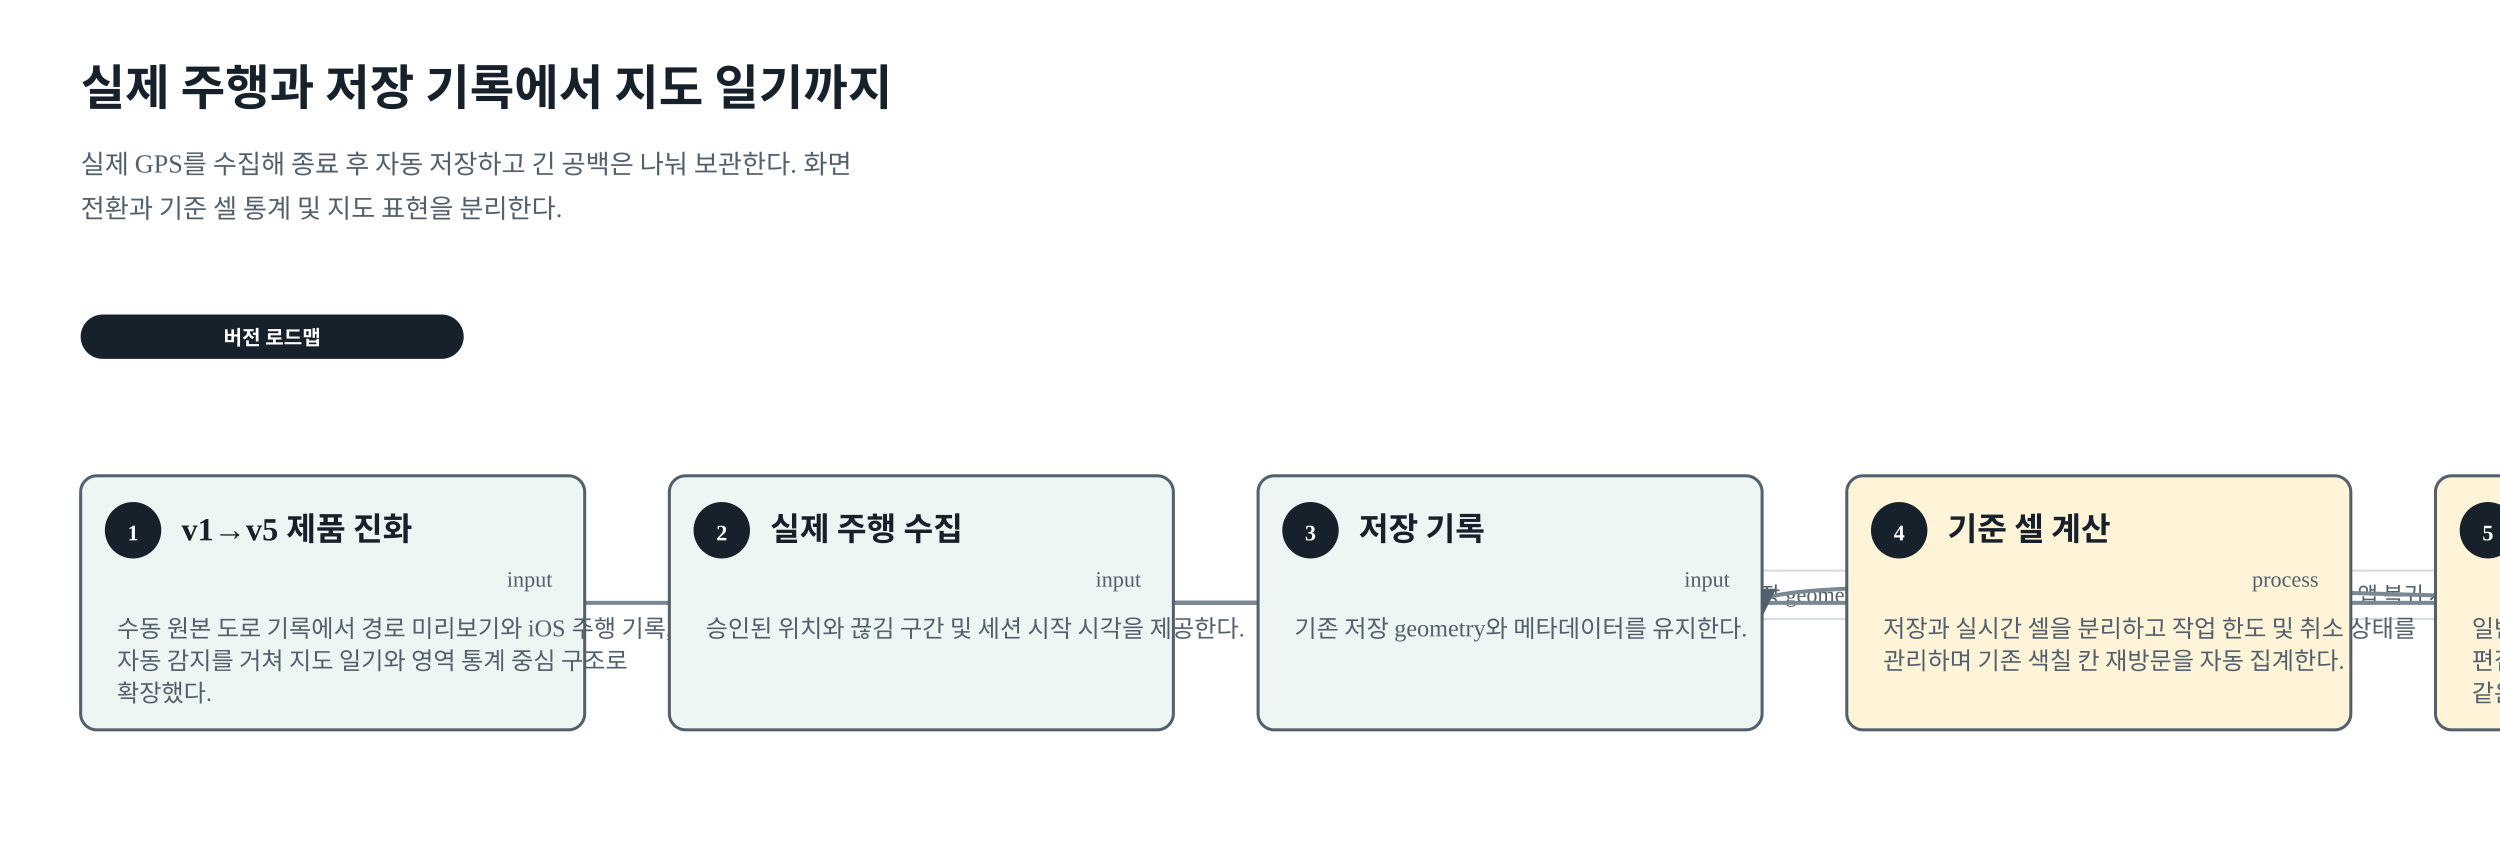
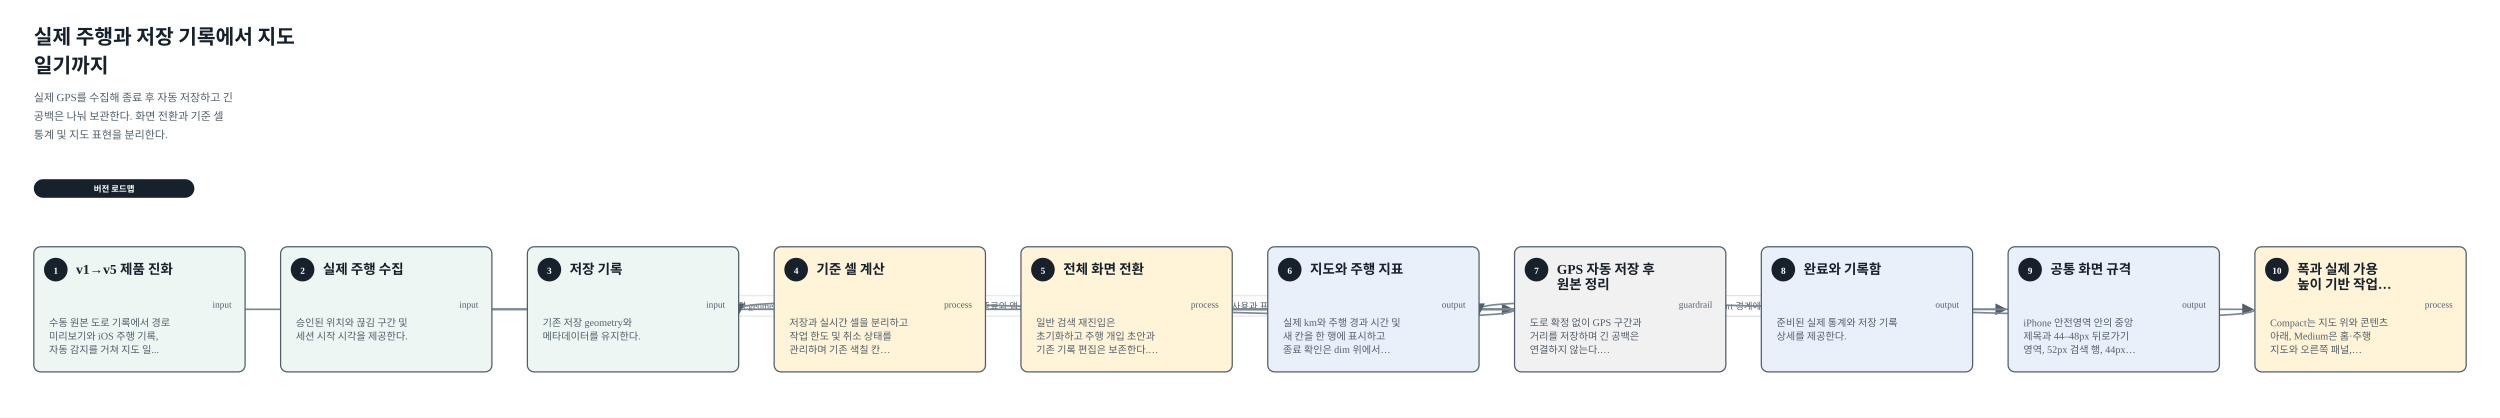
- <svg xmlns="http://www.w3.org/2000/svg" viewBox="0 0 1240 420" role="img" aria-labelledby="system-map-title system-map-desc">
+ <svg xmlns="http://www.w3.org/2000/svg" viewBox="0 0 2958 494" role="img" aria-labelledby="system-map-title system-map-desc">
  <defs>
    <marker id="system-map-arrow" viewBox="0 0 10 10" refX="5" refY="5" markerWidth="7" markerHeight="7" orient="auto-start-reverse">
      <path d="M 0 0 L 10 5 L 0 10 z" fill="#52606d" />
    </marker>
  </defs>
-   <rect width="1240" height="420" fill="#ffffff" />
+   <rect width="2958" height="494" fill="#ffffff" />
  <text fill="#17212b" font-size="24" font-weight="700">
-     <tspan x="40" y="52">실제 주행과 저장 기록에서 지도 일기까지</tspan>
+     <tspan x="40" y="52">실제 주행과 저장 기록에서 지도</tspan>
+     <tspan x="40" y="86">일기까지</tspan>
  </text>
  <text fill="#52606d" font-size="13">
-     <tspan x="40" y="86">실제 GPS를 수집해 종료 후 자동 저장하고 긴 공백은 나눠 보관한다. 화면</tspan>
-     <tspan x="40" y="108">전환과 기준 셀 통계 및 지도 표현을 분리한다.</tspan>
+     <tspan x="40" y="120">실제 GPS를 수집해 종료 후 자동 저장하고 긴</tspan>
+     <tspan x="40" y="142">공백은 나눠 보관한다. 화면 전환과 기준 셀</tspan>
+     <tspan x="40" y="164">통계 및 지도 표현을 분리한다.</tspan>
  </text>
-   <rect x="40" y="156" width="190" height="22" rx="11" fill="#17212b" />
-   <text x="135" y="171" text-anchor="middle" fill="#ffffff" font-size="10" font-weight="700">버전 로드맵</text>
+   <rect x="40" y="212" width="190" height="22" rx="11" fill="#17212b" />
+   <text x="135" y="227" text-anchor="middle" fill="#ffffff" font-size="10" font-weight="700">버전 로드맵</text>
  <g data-flow="flow-00">
-     <path d="M 290 299 L 1200 299" fill="none" stroke="#7b8794" stroke-width="2" marker-end="url(#system-map-arrow)" />
-     <rect x="654" y="283" width="190" height="24" rx="4" fill="#ffffff" stroke="#d6dce2" />
-     <text x="749" y="299" text-anchor="middle" fill="#52606d" font-size="11">자동 주행 중심 지도 일기로 확장</text>
+     <path d="M 290 366 L 1200 366" fill="none" stroke="#7b8794" stroke-width="2" marker-end="url(#system-map-arrow)" />
+     <rect x="671" y="350" width="156" height="24" rx="4" fill="#ffffff" stroke="#d6dce2" />
+     <text x="749" y="366" text-anchor="middle" fill="#52606d" font-size="11">자동 주행 중심 지도...</text>
  </g>
  <g data-flow="flow-01">
-     <path d="M 582 299 L 908 299" fill="none" stroke="#7b8794" stroke-width="2" marker-end="url(#system-map-arrow)" />
-     <rect x="682" y="283" width="134" height="24" rx="4" fill="#ffffff" stroke="#d6dce2" />
-     <text x="749" y="299" text-anchor="middle" fill="#52606d" font-size="11">승인된 위치와 끊김</text>
+     <path d="M 582 366 L 908 366" fill="none" stroke="#7b8794" stroke-width="2" marker-end="url(#system-map-arrow)" />
+     <rect x="683" y="350" width="132" height="24" rx="4" fill="#ffffff" stroke="#d6dce2" />
+     <text x="749" y="366" text-anchor="middle" fill="#52606d" font-size="11">승인된 위치와 끊김</text>
  </g>
  <g data-flow="flow-02">
-     <path d="M 874 299 L 908 299" fill="none" stroke="#7b8794" stroke-width="2" marker-end="url(#system-map-arrow)" />
-     <rect x="822.5" y="283" width="145" height="24" rx="4" fill="#ffffff" stroke="#d6dce2" />
-     <text x="895" y="299" text-anchor="middle" fill="#52606d" font-size="11">저장 geometry</text>
+     <path d="M 874 366 L 908 366" fill="none" stroke="#7b8794" stroke-width="2" marker-end="url(#system-map-arrow)" />
+     <rect x="844" y="350" width="102" height="24" rx="4" fill="#ffffff" stroke="#d6dce2" />
+     <text x="895" y="366" text-anchor="middle" fill="#52606d" font-size="11">저장 geometry</text>
  </g>
  <g data-flow="flow-03">
-     <path d="M 1166 299 L 1492 299" fill="none" stroke="#7b8794" stroke-width="2" marker-end="url(#system-map-arrow)" />
-     <rect x="1260.5" y="283" width="145" height="24" rx="4" fill="#ffffff" stroke="#d6dce2" />
-     <text x="1333" y="299" text-anchor="middle" fill="#52606d" font-size="11">기준 셀과 준비 상태</text>
+     <path d="M 1166 366 L 1492 366" fill="none" stroke="#7b8794" stroke-width="2" marker-end="url(#system-map-arrow)" />
+     <rect x="1264" y="350" width="138" height="24" rx="4" fill="#ffffff" stroke="#d6dce2" />
+     <text x="1333" y="366" text-anchor="middle" fill="#52606d" font-size="11">기준 셀과 준비 상태</text>
  </g>
  <g data-flow="flow-04">
-     <path d="M 1458 299 L 1492 299" fill="none" stroke="#7b8794" stroke-width="2" marker-end="url(#system-map-arrow)" />
-     <rect x="1395.5" y="283" width="167" height="24" rx="4" fill="#ffffff" stroke="#d6dce2" />
-     <text x="1479" y="299" text-anchor="middle" fill="#52606d" font-size="11">지도 재사용과 표시 정책</text>
+     <path d="M 1458 366 L 1492 366" fill="none" stroke="#7b8794" stroke-width="2" marker-end="url(#system-map-arrow)" />
+     <rect x="1398" y="350" width="162" height="24" rx="4" fill="#ffffff" stroke="#d6dce2" />
+     <text x="1479" y="366" text-anchor="middle" fill="#52606d" font-size="11">지도 재사용과 표시 정책</text>
  </g>
  <g data-flow="flow-05">
-     <path d="M 582 299 L 1784 299" fill="none" stroke="#7b8794" stroke-width="2" marker-end="url(#system-map-arrow)" />
-     <rect x="1092" y="283" width="190" height="24" rx="4" fill="#ffffff" stroke="#d6dce2" />
-     <text x="1187" y="299" text-anchor="middle" fill="#52606d" font-size="11">주행 종료와 앱 복귀 시 자동 저장</text>
+     <path d="M 582 366 L 1784 366" fill="none" stroke="#7b8794" stroke-width="2" marker-end="url(#system-map-arrow)" />
+     <rect x="1109" y="350" width="156" height="24" rx="4" fill="#ffffff" stroke="#d6dce2" />
+     <text x="1187" y="366" text-anchor="middle" fill="#52606d" font-size="11">주행 종료와 앱 복귀...</text>
  </g>
  <g data-flow="flow-06">
-     <path d="M 1792 299 C 1792 327, 874 271, 874 299" fill="none" stroke="#7b8794" stroke-width="2" marker-end="url(#system-map-arrow)" />
-     <rect x="1260.5" y="285" width="145" height="24" rx="4" fill="#ffffff" stroke="#d6dce2" />
-     <text x="1333" y="301" text-anchor="middle" fill="#52606d" font-size="11">중복 없는 영구 기록</text>
+     <path d="M 1792 366 C 1792 394, 874 338, 874 366" fill="none" stroke="#7b8794" stroke-width="2" marker-end="url(#system-map-arrow)" />
+     <rect x="1264" y="352" width="138" height="24" rx="4" fill="#ffffff" stroke="#d6dce2" />
+     <text x="1333" y="368" text-anchor="middle" fill="#52606d" font-size="11">중복 없는 영구 기록</text>
  </g>
  <g data-flow="flow-07">
-     <path d="M 2042 299 L 2076 299" fill="none" stroke="#7b8794" stroke-width="2" marker-end="url(#system-map-arrow)" />
-     <rect x="1979.5" y="283" width="167" height="24" rx="4" fill="#ffffff" stroke="#d6dce2" />
-     <text x="2063" y="299" text-anchor="middle" fill="#52606d" font-size="11">정리 결과와 저장 영수증</text>
+     <path d="M 2042 366 L 2076 366" fill="none" stroke="#7b8794" stroke-width="2" marker-end="url(#system-map-arrow)" />
+     <rect x="1982" y="350" width="162" height="24" rx="4" fill="#ffffff" stroke="#d6dce2" />
+     <text x="2063" y="366" text-anchor="middle" fill="#52606d" font-size="11">정리 결과와 저장 영수증</text>
  </g>
  <g data-flow="flow-08">
-     <path d="M 1166 299 L 2076 299" fill="none" stroke="#7b8794" stroke-width="2" marker-end="url(#system-map-arrow)" />
-     <rect x="1541.5" y="283" width="167" height="24" rx="4" fill="#ffffff" stroke="#d6dce2" />
-     <text x="1625" y="299" text-anchor="middle" fill="#52606d" font-size="11">실제 저장 전후 칸 통계</text>
+     <path d="M 1166 366 L 2076 366" fill="none" stroke="#7b8794" stroke-width="2" marker-end="url(#system-map-arrow)" />
+     <rect x="1547" y="350" width="156" height="24" rx="4" fill="#ffffff" stroke="#d6dce2" />
+     <text x="1625" y="366" text-anchor="middle" fill="#52606d" font-size="11">실제 저장 전후 칸 통계</text>
  </g>
  <g data-flow="flow-09">
-     <path d="M 1458 299 L 2368 299" fill="none" stroke="#7b8794" stroke-width="2" marker-end="url(#system-map-arrow)" />
-     <rect x="1822" y="283" width="190" height="24" rx="4" fill="#ffffff" stroke="#d6dce2" />
-     <text x="1917" y="299" text-anchor="middle" fill="#52606d" font-size="11">화면별 동일한 정렬과 행동 위계</text>
+     <path d="M 1458 366 L 2368 366" fill="none" stroke="#7b8794" stroke-width="2" marker-end="url(#system-map-arrow)" />
+     <rect x="1836" y="350" width="162" height="24" rx="4" fill="#ffffff" stroke="#d6dce2" />
+     <text x="1917" y="366" text-anchor="middle" fill="#52606d" font-size="11">화면별 동일한 정렬과...</text>
  </g>
  <g data-flow="flow-10">
-     <path d="M 1458 299 L 2660 299" fill="none" stroke="#7b8794" stroke-width="2" marker-end="url(#system-map-arrow)" />
-     <rect x="1968" y="283" width="190" height="24" rx="4" fill="#ffffff" stroke="#d6dce2" />
-     <text x="2063" y="299" text-anchor="middle" fill="#52606d" font-size="11">viewport 경계에 따른 노드 재배치</text>
+     <path d="M 1458 366 L 2660 366" fill="none" stroke="#7b8794" stroke-width="2" marker-end="url(#system-map-arrow)" />
+     <rect x="1982" y="350" width="162" height="24" rx="4" fill="#ffffff" stroke="#d6dce2" />
+     <text x="2063" y="366" text-anchor="middle" fill="#52606d" font-size="11">viewport 경계에 따른...</text>
  </g>
  <g data-flow="flow-11">
-     <path d="M 2668 299 C 2668 327, 1750 271, 1750 299" fill="none" stroke="#7b8794" stroke-width="2" marker-end="url(#system-map-arrow)" />
-     <rect x="2114" y="285" width="190" height="24" rx="4" fill="#ffffff" stroke="#d6dce2" />
-     <text x="2209" y="301" text-anchor="middle" fill="#52606d" font-size="11">단일 지도 크기 동기화와 전체 경로 fit</text>
+     <path d="M 2668 366 C 2668 394, 1750 338, 1750 366" fill="none" stroke="#7b8794" stroke-width="2" marker-end="url(#system-map-arrow)" />
+     <rect x="2125" y="352" width="168" height="24" rx="4" fill="#ffffff" stroke="#d6dce2" />
+     <text x="2209" y="368" text-anchor="middle" fill="#52606d" font-size="11">단일 지도 크기 동기화...</text>
  </g>
  <g data-node="version-lineage">
-     <rect x="40" y="236" width="250" height="126" rx="8" fill="#edf6f3" stroke="#52606d" stroke-width="1.5" />
-     <circle cx="66" cy="263" r="14" fill="#17212b" />
-     <text x="66" y="268" text-anchor="middle" fill="#ffffff" font-size="11" font-weight="700">1</text>
-     <text x="90" y="268" fill="#17212b" font-size="16" font-weight="700">v1→v5 제품 진화</text>
-     <text x="274" y="291" text-anchor="end" fill="#52606d" font-size="11">input</text>
-     <text x="58" y="314" fill="#52606d" font-size="12">
-       <tspan x="58" y="316">수동 원본 도로 기록에서 경로 미리보기와 iOS 주행 기록,</tspan>
-       <tspan x="58" y="332">자동 감지를 거쳐 지도 일기와 영역 통계 중심 구조로</tspan>
-       <tspan x="58" y="348">확장했다.</tspan>
+     <rect x="40" y="292" width="250" height="148" rx="8" fill="#edf6f3" stroke="#52606d" stroke-width="1.5" />
+     <circle cx="66" cy="319" r="14" fill="#17212b" />
+     <text x="66" y="324" text-anchor="middle" fill="#ffffff" font-size="11" font-weight="700">1</text>
+     <text x="90" y="324" fill="#17212b" font-size="16" font-weight="700">
+       <tspan x="90" y="324">v1→v5 제품 진화</tspan>
+     </text>
+     <text x="274" y="364" text-anchor="end" fill="#52606d" font-size="11">input</text>
+     <text x="58" y="370" fill="#52606d" font-size="12">
+       <tspan x="58" y="386">수동 원본 도로 기록에서 경로</tspan>
+       <tspan x="58" y="402">미리보기와 iOS 주행 기록,</tspan>
+       <tspan x="58" y="418">자동 감지를 거쳐 지도 일...</tspan>
    </text>
  </g>
  <g data-node="native-drive">
-     <rect x="332" y="236" width="250" height="126" rx="8" fill="#edf6f3" stroke="#52606d" stroke-width="1.5" />
-     <circle cx="358" cy="263" r="14" fill="#17212b" />
-     <text x="358" y="268" text-anchor="middle" fill="#ffffff" font-size="11" font-weight="700">2</text>
-     <text x="382" y="268" fill="#17212b" font-size="16" font-weight="700">실제 주행 수집</text>
-     <text x="566" y="291" text-anchor="end" fill="#52606d" font-size="11">input</text>
-     <text x="350" y="314" fill="#52606d" font-size="12">
-       <tspan x="350" y="316">승인된 위치와 끊김 구간 및 세션 시작 시각을 제공한다.</tspan>
+     <rect x="332" y="292" width="250" height="148" rx="8" fill="#edf6f3" stroke="#52606d" stroke-width="1.5" />
+     <circle cx="358" cy="319" r="14" fill="#17212b" />
+     <text x="358" y="324" text-anchor="middle" fill="#ffffff" font-size="11" font-weight="700">2</text>
+     <text x="382" y="324" fill="#17212b" font-size="16" font-weight="700">
+       <tspan x="382" y="324">실제 주행 수집</tspan>
+     </text>
+     <text x="566" y="364" text-anchor="end" fill="#52606d" font-size="11">input</text>
+     <text x="350" y="370" fill="#52606d" font-size="12">
+       <tspan x="350" y="386">승인된 위치와 끊김 구간 및</tspan>
+       <tspan x="350" y="402">세션 시작 시각을 제공한다.</tspan>
    </text>
  </g>
  <g data-node="saved-records">
-     <rect x="624" y="236" width="250" height="126" rx="8" fill="#edf6f3" stroke="#52606d" stroke-width="1.5" />
-     <circle cx="650" cy="263" r="14" fill="#17212b" />
-     <text x="650" y="268" text-anchor="middle" fill="#ffffff" font-size="11" font-weight="700">3</text>
-     <text x="674" y="268" fill="#17212b" font-size="16" font-weight="700">저장 기록</text>
-     <text x="858" y="291" text-anchor="end" fill="#52606d" font-size="11">input</text>
-     <text x="642" y="314" fill="#52606d" font-size="12">
-       <tspan x="642" y="316">기존 저장 geometry와 메타데이터를 유지한다.</tspan>
+     <rect x="624" y="292" width="250" height="148" rx="8" fill="#edf6f3" stroke="#52606d" stroke-width="1.5" />
+     <circle cx="650" cy="319" r="14" fill="#17212b" />
+     <text x="650" y="324" text-anchor="middle" fill="#ffffff" font-size="11" font-weight="700">3</text>
+     <text x="674" y="324" fill="#17212b" font-size="16" font-weight="700">
+       <tspan x="674" y="324">저장 기록</tspan>
+     </text>
+     <text x="858" y="364" text-anchor="end" fill="#52606d" font-size="11">input</text>
+     <text x="642" y="370" fill="#52606d" font-size="12">
+       <tspan x="642" y="386">기존 저장 geometry와</tspan>
+       <tspan x="642" y="402">메타데이터를 유지한다.</tspan>
    </text>
  </g>
  <g data-node="territory-runtime">
-     <rect x="916" y="236" width="250" height="126" rx="8" fill="#fff4d8" stroke="#52606d" stroke-width="1.5" />
-     <circle cx="942" cy="263" r="14" fill="#17212b" />
-     <text x="942" y="268" text-anchor="middle" fill="#ffffff" font-size="11" font-weight="700">4</text>
-     <text x="966" y="268" fill="#17212b" font-size="16" font-weight="700">기준 셀 계산</text>
-     <text x="1150" y="291" text-anchor="end" fill="#52606d" font-size="11">process</text>
-     <text x="934" y="314" fill="#52606d" font-size="12">
-       <tspan x="934" y="316">저장과 실시간 셀을 분리하고 작업 한도 및 취소 상태를</tspan>
-       <tspan x="934" y="332">관리하며 기존 색칠 칸 재방문을 자동 집계한다.</tspan>
+     <rect x="916" y="292" width="250" height="148" rx="8" fill="#fff4d8" stroke="#52606d" stroke-width="1.5" />
+     <circle cx="942" cy="319" r="14" fill="#17212b" />
+     <text x="942" y="324" text-anchor="middle" fill="#ffffff" font-size="11" font-weight="700">4</text>
+     <text x="966" y="324" fill="#17212b" font-size="16" font-weight="700">
+       <tspan x="966" y="324">기준 셀 계산</tspan>
+     </text>
+     <text x="1150" y="364" text-anchor="end" fill="#52606d" font-size="11">process</text>
+     <text x="934" y="370" fill="#52606d" font-size="12">
+       <tspan x="934" y="386">저장과 실시간 셀을 분리하고</tspan>
+       <tspan x="934" y="402">작업 한도 및 취소 상태를</tspan>
+       <tspan x="934" y="418">관리하며 기존 색칠 칸…</tspan>
    </text>
  </g>
  <g data-node="journal-router">
-     <rect x="1208" y="236" width="250" height="126" rx="8" fill="#fff4d8" stroke="#52606d" stroke-width="1.5" />
-     <circle cx="1234" cy="263" r="14" fill="#17212b" />
-     <text x="1234" y="268" text-anchor="middle" fill="#ffffff" font-size="11" font-weight="700">5</text>
-     <text x="1258" y="268" fill="#17212b" font-size="16" font-weight="700">전체 화면 전환</text>
-     <text x="1442" y="291" text-anchor="end" fill="#52606d" font-size="11">process</text>
-     <text x="1226" y="314" fill="#52606d" font-size="12">
-       <tspan x="1226" y="316">일반 검색 재진입은 초기화하고 주행 개입 초안과 기존 기록</tspan>
-       <tspan x="1226" y="332">편집은 보존한다. 뒤로가기 버튼과 좌측 가장자리 스와이프는</tspan>
-       <tspan x="1226" y="348">같은 전환 명령을 사용하며 권한 화면에서는 단일 지도를 숨겨</tspan>
+     <rect x="1208" y="292" width="250" height="148" rx="8" fill="#fff4d8" stroke="#52606d" stroke-width="1.5" />
+     <circle cx="1234" cy="319" r="14" fill="#17212b" />
+     <text x="1234" y="324" text-anchor="middle" fill="#ffffff" font-size="11" font-weight="700">5</text>
+     <text x="1258" y="324" fill="#17212b" font-size="16" font-weight="700">
+       <tspan x="1258" y="324">전체 화면 전환</tspan>
+     </text>
+     <text x="1442" y="364" text-anchor="end" fill="#52606d" font-size="11">process</text>
+     <text x="1226" y="370" fill="#52606d" font-size="12">
+       <tspan x="1226" y="386">일반 검색 재진입은</tspan>
+       <tspan x="1226" y="402">초기화하고 주행 개입 초안과</tspan>
+       <tspan x="1226" y="418">기존 기록 편집은 보존한다.…</tspan>
    </text>
  </g>
  <g data-node="map-display">
-     <rect x="1500" y="236" width="250" height="126" rx="8" fill="#eaf0fa" stroke="#52606d" stroke-width="1.5" />
-     <circle cx="1526" cy="263" r="14" fill="#17212b" />
-     <text x="1526" y="268" text-anchor="middle" fill="#ffffff" font-size="11" font-weight="700">6</text>
-     <text x="1550" y="268" fill="#17212b" font-size="16" font-weight="700">지도와 주행 지표</text>
-     <text x="1734" y="291" text-anchor="end" fill="#52606d" font-size="11">output</text>
-     <text x="1518" y="314" fill="#52606d" font-size="12">
-       <tspan x="1518" y="316">실제 km와 주행 경과 시간 및 새 칸을 한 행에 표시하고</tspan>
-       <tspan x="1518" y="332">종료 확인은 dim 위에서 입력을 받는다. 상하단</tspan>
-       <tspan x="1518" y="348">iPhone 안전영역과 공통 간격 및 테마 배경으로 버튼</tspan>
+     <rect x="1500" y="292" width="250" height="148" rx="8" fill="#eaf0fa" stroke="#52606d" stroke-width="1.5" />
+     <circle cx="1526" cy="319" r="14" fill="#17212b" />
+     <text x="1526" y="324" text-anchor="middle" fill="#ffffff" font-size="11" font-weight="700">6</text>
+     <text x="1550" y="324" fill="#17212b" font-size="16" font-weight="700">
+       <tspan x="1550" y="324">지도와 주행 지표</tspan>
+     </text>
+     <text x="1734" y="364" text-anchor="end" fill="#52606d" font-size="11">output</text>
+     <text x="1518" y="370" fill="#52606d" font-size="12">
+       <tspan x="1518" y="386">실제 km와 주행 경과 시간 및</tspan>
+       <tspan x="1518" y="402">새 칸을 한 행에 표시하고</tspan>
+       <tspan x="1518" y="418">종료 확인은 dim 위에서…</tspan>
    </text>
  </g>
  <g data-node="durable-save">
-     <rect x="1792" y="236" width="250" height="126" rx="8" fill="#f1f1f1" stroke="#52606d" stroke-width="1.5" />
-     <circle cx="1818" cy="263" r="14" fill="#17212b" />
-     <text x="1818" y="268" text-anchor="middle" fill="#ffffff" font-size="11" font-weight="700">7</text>
-     <text x="1842" y="268" fill="#17212b" font-size="16" font-weight="700">GPS 자동 저장 후 원본 정리</text>
-     <text x="2026" y="291" text-anchor="end" fill="#52606d" font-size="11">guardrail</text>
-     <text x="1810" y="314" fill="#52606d" font-size="12">
-       <tspan x="1810" y="316">도로 확정 없이 GPS 구간과 거리를 저장하며 긴 공백은</tspan>
-       <tspan x="1810" y="332">연결하지 않는다. localStorage 용량 초과 때</tspan>
-       <tspan x="1810" y="348">IndexedDB의 영구 쓰기가 끝난 뒤에만 원본을 정리하고</tspan>
+     <rect x="1792" y="292" width="250" height="148" rx="8" fill="#f1f1f1" stroke="#52606d" stroke-width="1.5" />
+     <circle cx="1818" cy="319" r="14" fill="#17212b" />
+     <text x="1818" y="324" text-anchor="middle" fill="#ffffff" font-size="11" font-weight="700">7</text>
+     <text x="1842" y="324" fill="#17212b" font-size="16" font-weight="700">
+       <tspan x="1842" y="324">GPS 자동 저장 후</tspan>
+       <tspan x="1842" y="342">원본 정리</tspan>
+     </text>
+     <text x="2026" y="364" text-anchor="end" fill="#52606d" font-size="11">guardrail</text>
+     <text x="1810" y="370" fill="#52606d" font-size="12">
+       <tspan x="1810" y="386">도로 확정 없이 GPS 구간과</tspan>
+       <tspan x="1810" y="402">거리를 저장하며 긴 공백은</tspan>
+       <tspan x="1810" y="418">연결하지 않는다.…</tspan>
    </text>
  </g>
  <g data-node="record-pages">
-     <rect x="2084" y="236" width="250" height="126" rx="8" fill="#eaf0fa" stroke="#52606d" stroke-width="1.5" />
-     <circle cx="2110" cy="263" r="14" fill="#17212b" />
-     <text x="2110" y="268" text-anchor="middle" fill="#ffffff" font-size="11" font-weight="700">8</text>
-     <text x="2134" y="268" fill="#17212b" font-size="16" font-weight="700">완료와 기록함</text>
-     <text x="2318" y="291" text-anchor="end" fill="#52606d" font-size="11">output</text>
-     <text x="2102" y="314" fill="#52606d" font-size="12">
-       <tspan x="2102" y="316">준비된 실제 통계와 저장 기록 상세를 제공한다.</tspan>
+     <rect x="2084" y="292" width="250" height="148" rx="8" fill="#eaf0fa" stroke="#52606d" stroke-width="1.5" />
+     <circle cx="2110" cy="319" r="14" fill="#17212b" />
+     <text x="2110" y="324" text-anchor="middle" fill="#ffffff" font-size="11" font-weight="700">8</text>
+     <text x="2134" y="324" fill="#17212b" font-size="16" font-weight="700">
+       <tspan x="2134" y="324">완료와 기록함</tspan>
+     </text>
+     <text x="2318" y="364" text-anchor="end" fill="#52606d" font-size="11">output</text>
+     <text x="2102" y="370" fill="#52606d" font-size="12">
+       <tspan x="2102" y="386">준비된 실제 통계와 저장 기록</tspan>
+       <tspan x="2102" y="402">상세를 제공한다.</tspan>
    </text>
  </g>
  <g data-node="v38-visual-guideline">
-     <rect x="2376" y="236" width="250" height="126" rx="8" fill="#eaf0fa" stroke="#52606d" stroke-width="1.5" />
-     <circle cx="2402" cy="263" r="14" fill="#17212b" />
-     <text x="2402" y="268" text-anchor="middle" fill="#ffffff" font-size="11" font-weight="700">9</text>
-     <text x="2426" y="268" fill="#17212b" font-size="16" font-weight="700">공통 화면 규격</text>
-     <text x="2610" y="291" text-anchor="end" fill="#52606d" font-size="11">output</text>
-     <text x="2394" y="314" fill="#52606d" font-size="12">
-       <tspan x="2394" y="316">iPhone 안전영역 안의 중앙 제목과 44–48px</tspan>
-       <tspan x="2394" y="332">뒤로가기 영역, 52px 검색 행, 44px 지도 컨트롤</tspan>
-       <tspan x="2394" y="348">열, 지표 세 행, 기록 상세 편집과 주·보조·파괴적 행동</tspan>
+     <rect x="2376" y="292" width="250" height="148" rx="8" fill="#eaf0fa" stroke="#52606d" stroke-width="1.5" />
+     <circle cx="2402" cy="319" r="14" fill="#17212b" />
+     <text x="2402" y="324" text-anchor="middle" fill="#ffffff" font-size="11" font-weight="700">9</text>
+     <text x="2426" y="324" fill="#17212b" font-size="16" font-weight="700">
+       <tspan x="2426" y="324">공통 화면 규격</tspan>
+     </text>
+     <text x="2610" y="364" text-anchor="end" fill="#52606d" font-size="11">output</text>
+     <text x="2394" y="370" fill="#52606d" font-size="12">
+       <tspan x="2394" y="386">iPhone 안전영역 안의 중앙</tspan>
+       <tspan x="2394" y="402">제목과 44–48px 뒤로가기</tspan>
+       <tspan x="2394" y="418">영역, 52px 검색 행, 44px…</tspan>
    </text>
  </g>
  <g data-node="responsive-layout">
-     <rect x="2668" y="236" width="250" height="126" rx="8" fill="#fff4d8" stroke="#52606d" stroke-width="1.5" />
-     <circle cx="2694" cy="263" r="14" fill="#17212b" />
-     <text x="2694" y="268" text-anchor="middle" fill="#ffffff" font-size="11" font-weight="700">10</text>
-     <text x="2718" y="268" fill="#17212b" font-size="16" font-weight="700">폭과 실제 가용 높이 기반 작업 공간</text>
-     <text x="2902" y="291" text-anchor="end" fill="#52606d" font-size="11">process</text>
-     <text x="2686" y="314" fill="#52606d" font-size="12">
-       <tspan x="2686" y="316">Compact는 지도 위와 콘텐츠 아래, Medium은</tspan>
-       <tspan x="2686" y="332">홈·주행 지도와 오른쪽 패널, Expanded는</tspan>
-       <tspan x="2686" y="348">검색·검토·편집까지 지도와 폼을 좌우로 배치한다. 홈 정보</tspan>
+     <rect x="2668" y="292" width="250" height="148" rx="8" fill="#fff4d8" stroke="#52606d" stroke-width="1.5" />
+     <circle cx="2694" cy="319" r="14" fill="#17212b" />
+     <text x="2694" y="324" text-anchor="middle" fill="#ffffff" font-size="11" font-weight="700">10</text>
+     <text x="2718" y="324" fill="#17212b" font-size="16" font-weight="700">
+       <tspan x="2718" y="324">폭과 실제 가용</tspan>
+       <tspan x="2718" y="342">높이 기반 작업…</tspan>
+     </text>
+     <text x="2902" y="364" text-anchor="end" fill="#52606d" font-size="11">process</text>
+     <text x="2686" y="370" fill="#52606d" font-size="12">
+       <tspan x="2686" y="386">Compact는 지도 위와 콘텐츠</tspan>
+       <tspan x="2686" y="402">아래, Medium은 홈·주행</tspan>
+       <tspan x="2686" y="418">지도와 오른쪽 패널,…</tspan>
    </text>
  </g>
</svg>
